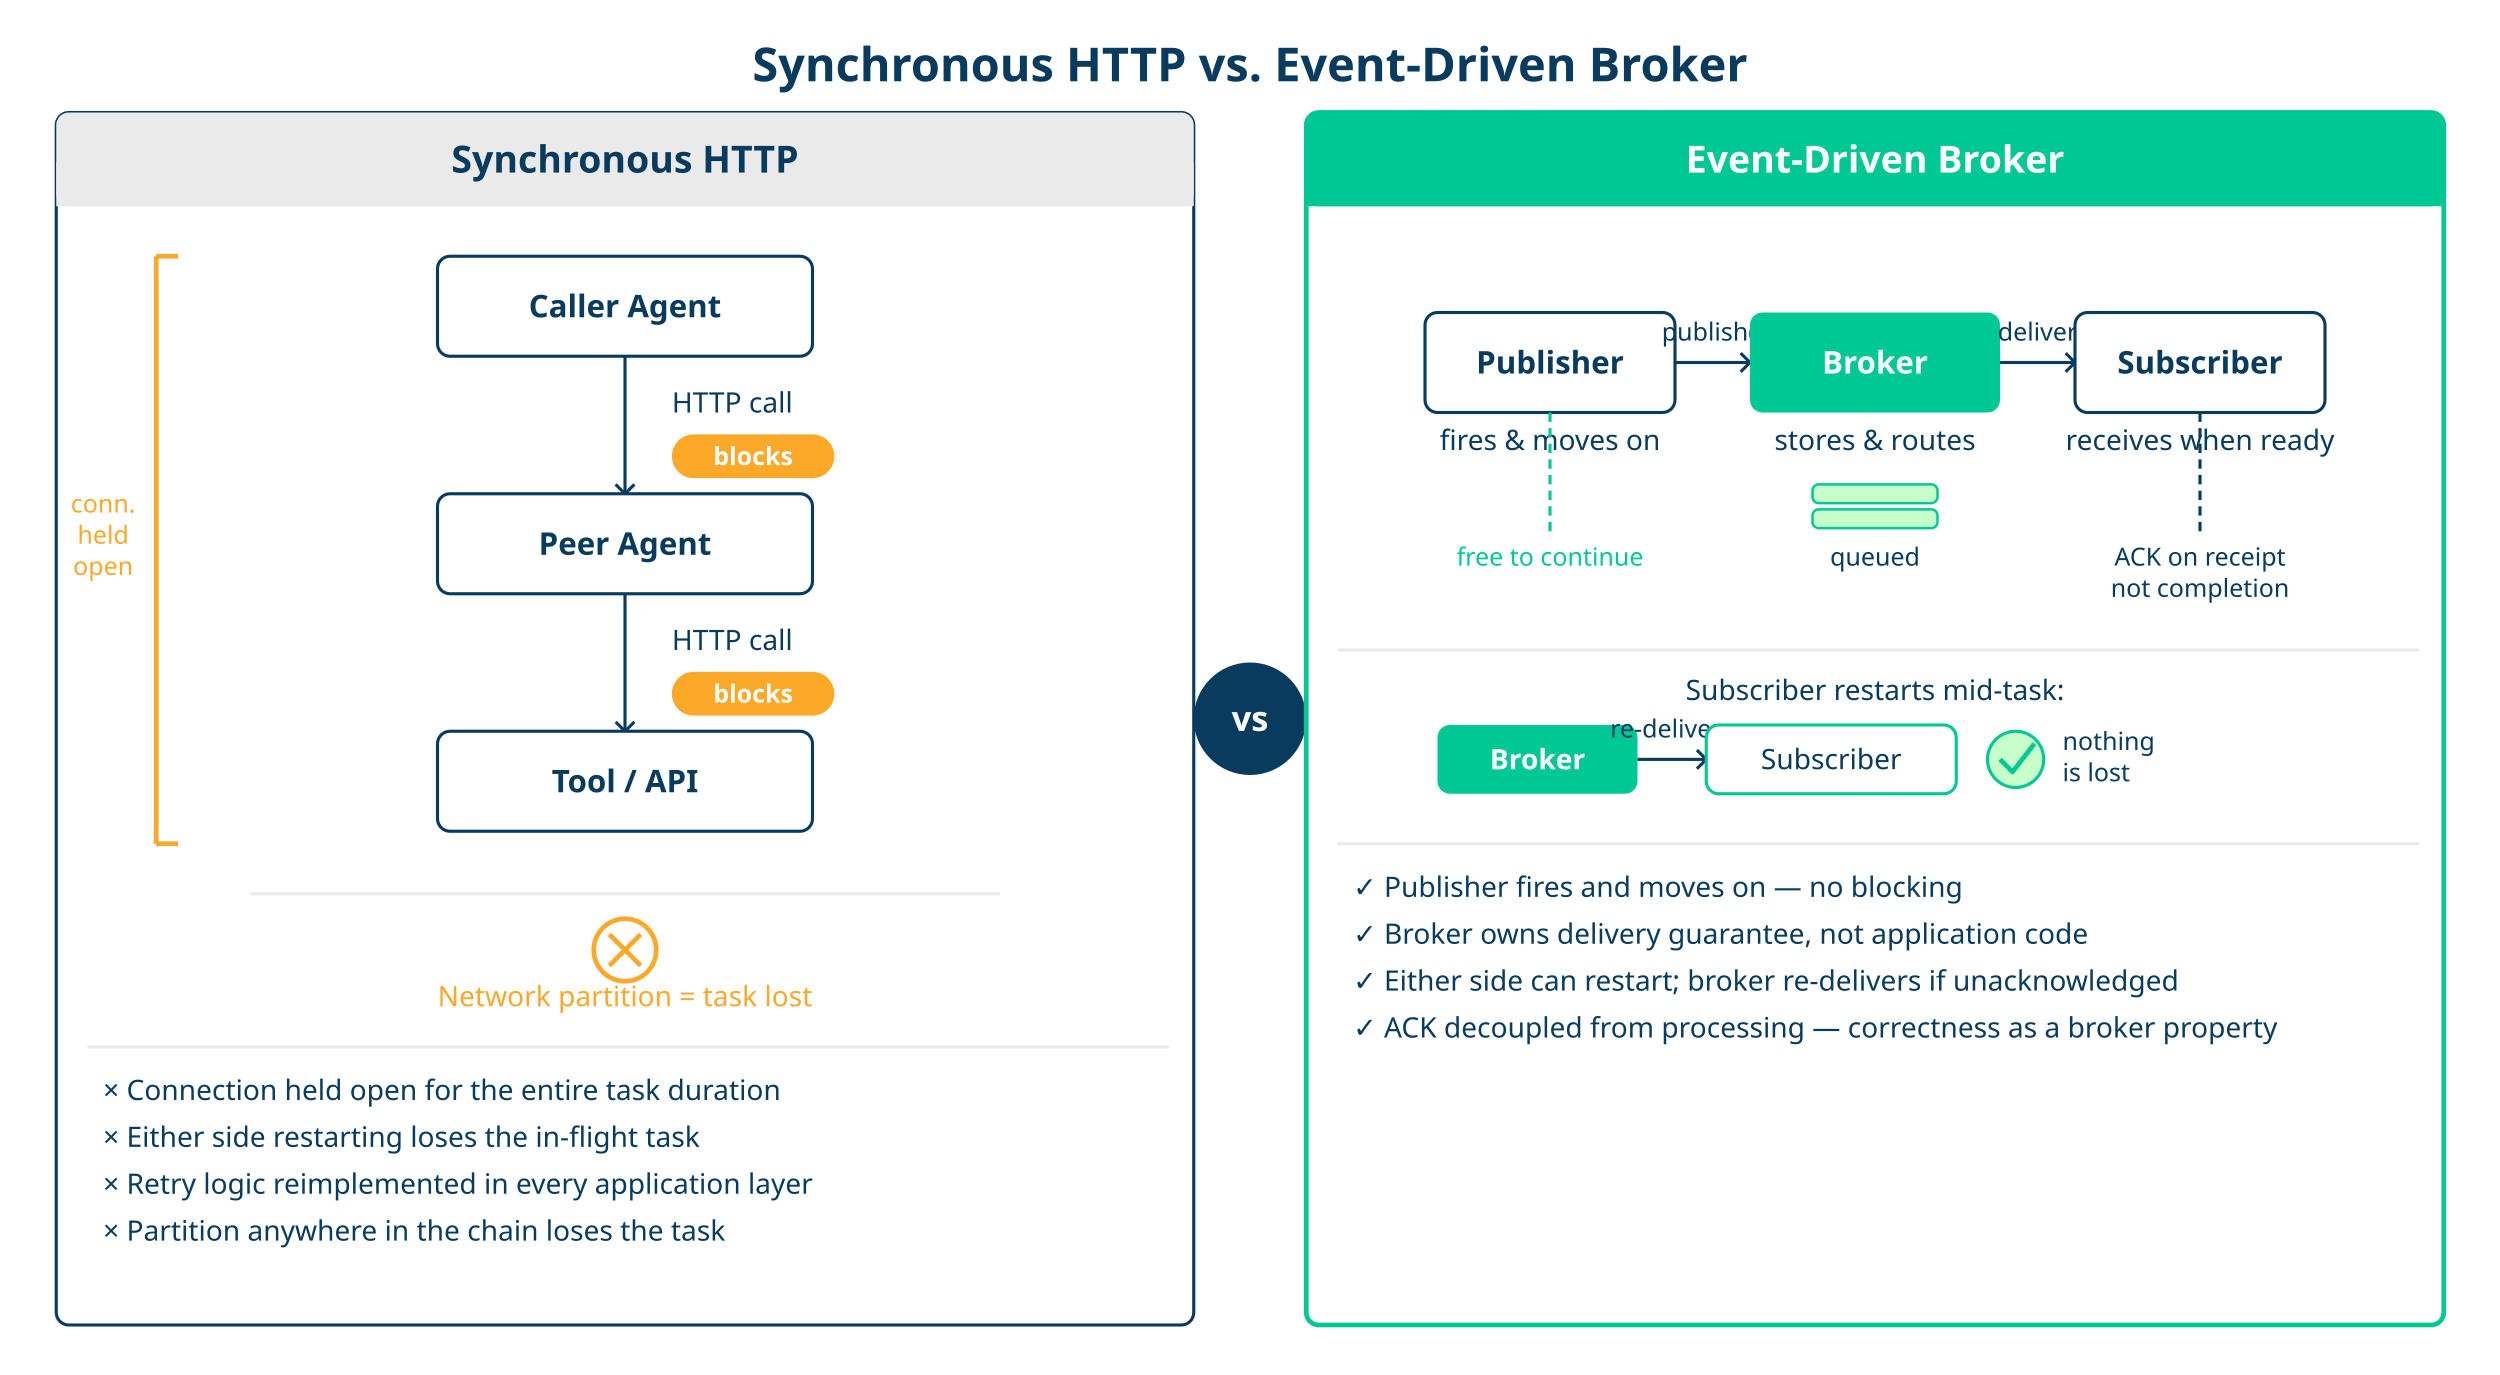
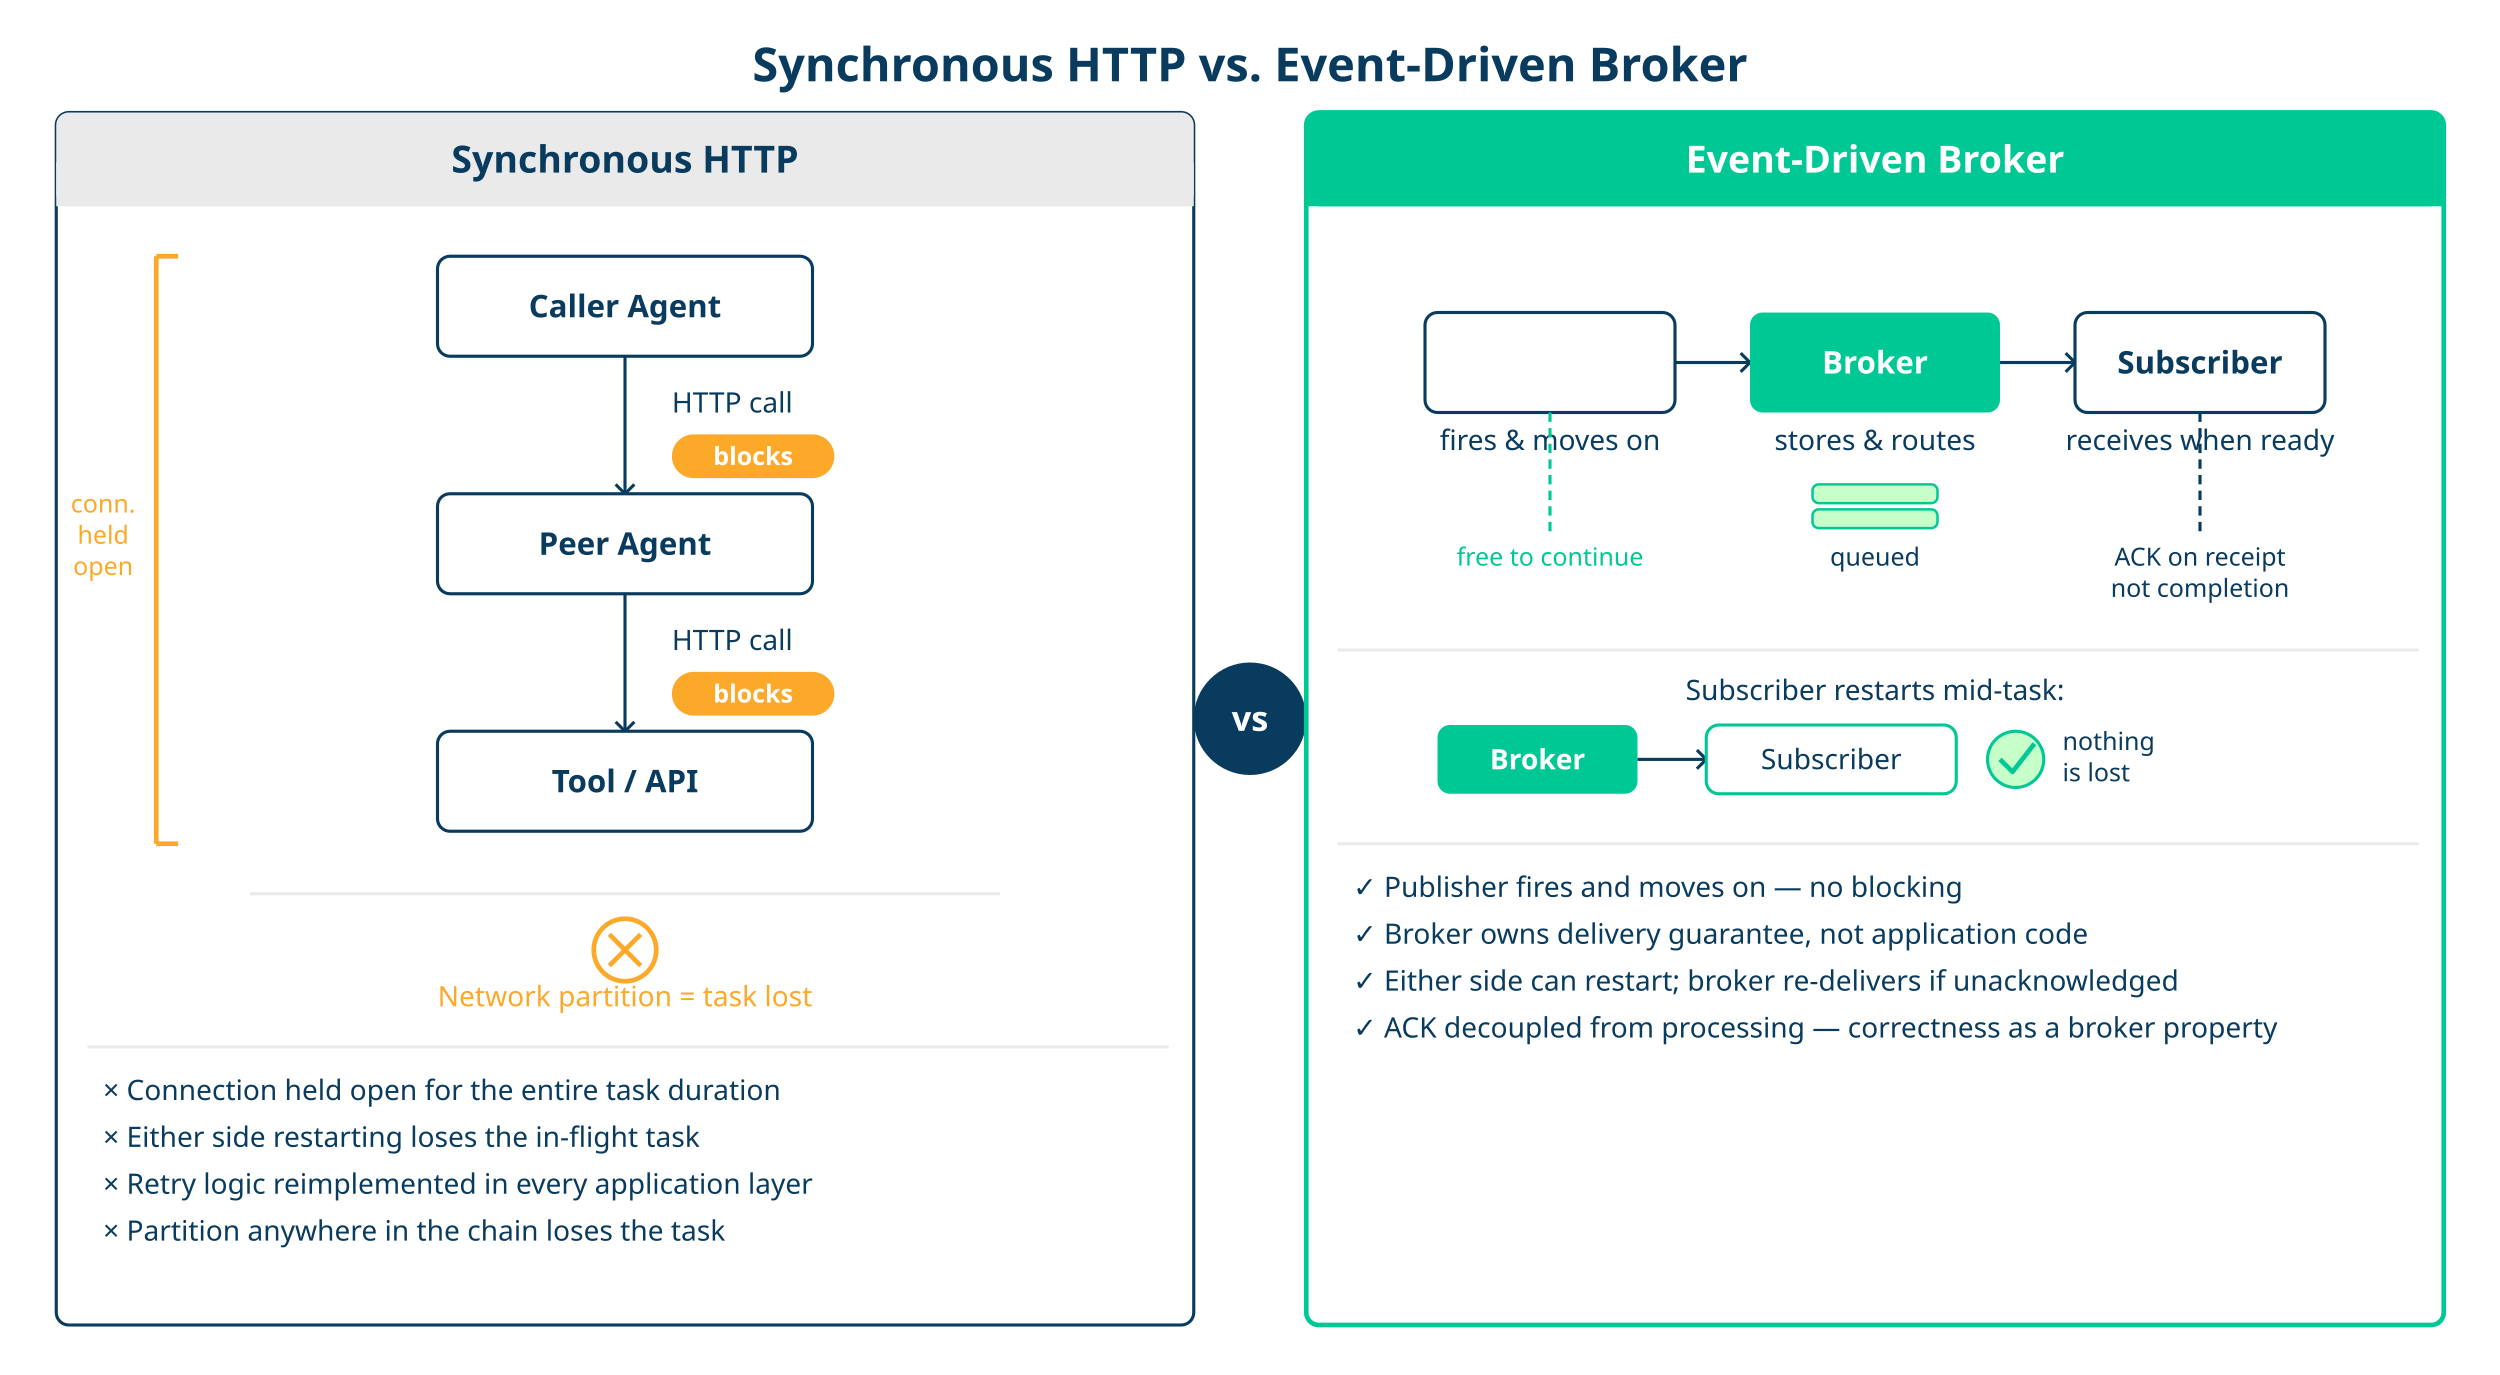
<svg xmlns="http://www.w3.org/2000/svg" viewBox="0 0 800 440" width="800" height="440">
  <rect width="800" height="440" fill="#FFFFFF" />
  <text x="400" y="26" font-family="Figtree, 'Segoe UI', sans-serif" font-size="15" font-weight="700" fill="#093B5F" text-anchor="middle">Synchronous HTTP vs. Event-Driven Broker</text>
  <rect x="18" y="36" width="364" height="388" rx="4" fill="#FFFFFF" stroke="#093B5F" stroke-width="1" />
  <rect x="18" y="36" width="364" height="30" rx="4" fill="#EAEAEA" />
  <rect x="18" y="52" width="364" height="14" fill="#EAEAEA" />
  <text x="200" y="51" font-family="Figtree, 'Segoe UI', sans-serif" font-size="12" font-weight="700" fill="#093B5F" text-anchor="middle" dominant-baseline="middle">Synchronous HTTP</text>
  <line x1="50" y1="82" x2="50" y2="270" stroke="#FCA829" stroke-width="1.5" />
  <line x1="50" y1="82" x2="57" y2="82" stroke="#FCA829" stroke-width="1.5" />
  <line x1="50" y1="270" x2="57" y2="270" stroke="#FCA829" stroke-width="1.5" />
  <text x="33" y="164" font-family="Figtree, 'Segoe UI', sans-serif" font-size="8" fill="#FCA829" text-anchor="middle">conn.</text>
  <text x="33" y="174" font-family="Figtree, 'Segoe UI', sans-serif" font-size="8" fill="#FCA829" text-anchor="middle">held</text>
  <text x="33" y="184" font-family="Figtree, 'Segoe UI', sans-serif" font-size="8" fill="#FCA829" text-anchor="middle">open</text>
  <rect x="140" y="82" width="120" height="32" rx="4" fill="#FFFFFF" stroke="#093B5F" stroke-width="1" />
  <text x="200" y="98" font-family="Figtree, 'Segoe UI', sans-serif" font-size="10" font-weight="700" fill="#093B5F" text-anchor="middle" dominant-baseline="middle">Caller Agent</text>
  <line x1="200" y1="114" x2="200" y2="158" stroke="#093B5F" stroke-width="1" />
  <polyline points="197,155 200,158 203,155" fill="none" stroke="#093B5F" stroke-width="1" />
  <text x="215" y="132" font-family="Figtree, 'Segoe UI', sans-serif" font-size="9" fill="#093B5F">HTTP call</text>
  <rect x="215" y="139" width="52" height="14" rx="7" fill="#FCA829" />
  <text x="241" y="146" font-family="Figtree, 'Segoe UI', sans-serif" font-size="8" font-weight="700" fill="#FFFFFF" text-anchor="middle" dominant-baseline="middle">blocks</text>
  <rect x="140" y="158" width="120" height="32" rx="4" fill="#FFFFFF" stroke="#093B5F" stroke-width="1" />
  <text x="200" y="174" font-family="Figtree, 'Segoe UI', sans-serif" font-size="10" font-weight="700" fill="#093B5F" text-anchor="middle" dominant-baseline="middle">Peer Agent</text>
  <line x1="200" y1="190" x2="200" y2="234" stroke="#093B5F" stroke-width="1" />
  <polyline points="197,231 200,234 203,231" fill="none" stroke="#093B5F" stroke-width="1" />
  <text x="215" y="208" font-family="Figtree, 'Segoe UI', sans-serif" font-size="9" fill="#093B5F">HTTP call</text>
  <rect x="215" y="215" width="52" height="14" rx="7" fill="#FCA829" />
  <text x="241" y="222" font-family="Figtree, 'Segoe UI', sans-serif" font-size="8" font-weight="700" fill="#FFFFFF" text-anchor="middle" dominant-baseline="middle">blocks</text>
  <rect x="140" y="234" width="120" height="32" rx="4" fill="#FFFFFF" stroke="#093B5F" stroke-width="1" />
  <text x="200" y="250" font-family="Figtree, 'Segoe UI', sans-serif" font-size="10" font-weight="700" fill="#093B5F" text-anchor="middle" dominant-baseline="middle">Tool / API</text>
  <line x1="80" y1="286" x2="320" y2="286" stroke="#EAEAEA" stroke-width="1" />
  <circle cx="200" cy="304" r="10" fill="#FFFFFF" stroke="#FCA829" stroke-width="1.5" />
  <line x1="195" y1="299" x2="205" y2="309" stroke="#FCA829" stroke-width="1.5" />
  <line x1="205" y1="299" x2="195" y2="309" stroke="#FCA829" stroke-width="1.5" />
  <text x="200" y="322" font-family="Figtree, 'Segoe UI', sans-serif" font-size="9" fill="#FCA829" text-anchor="middle">Network partition = task lost</text>
  <line x1="28" y1="335" x2="374" y2="335" stroke="#EAEAEA" stroke-width="1" />
  <text x="33" y="352" font-family="Figtree, 'Segoe UI', sans-serif" font-size="9" fill="#093B5F">× Connection held open for the entire task duration</text>
  <text x="33" y="367" font-family="Figtree, 'Segoe UI', sans-serif" font-size="9" fill="#093B5F">× Either side restarting loses the in-flight task</text>
  <text x="33" y="382" font-family="Figtree, 'Segoe UI', sans-serif" font-size="9" fill="#093B5F">× Retry logic reimplemented in every application layer</text>
  <text x="33" y="397" font-family="Figtree, 'Segoe UI', sans-serif" font-size="9" fill="#093B5F">× Partition anywhere in the chain loses the task</text>
  <circle cx="400" cy="230" r="18" fill="#093B5F" />
  <text x="400" y="230" font-family="Figtree, 'Segoe UI', sans-serif" font-size="11" font-weight="700" fill="#FFFFFF" text-anchor="middle" dominant-baseline="middle">vs</text>
  <rect x="418" y="36" width="364" height="388" rx="4" fill="#FFFFFF" stroke="#00C895" stroke-width="1.5" />
  <rect x="418" y="36" width="364" height="30" rx="4" fill="#00C895" />
  <rect x="418" y="52" width="364" height="14" fill="#00C895" />
  <text x="600" y="51" font-family="Figtree, 'Segoe UI', sans-serif" font-size="12" font-weight="700" fill="#FFFFFF" text-anchor="middle" dominant-baseline="middle">Event-Driven Broker</text>
  <rect x="456" y="100" width="80" height="32" rx="4" fill="#FFFFFF" stroke="#093B5F" stroke-width="1" />
-   <text x="496" y="116" font-family="Figtree, 'Segoe UI', sans-serif" font-size="10" font-weight="700" fill="#093B5F" text-anchor="middle" dominant-baseline="middle">Publisher</text>
  <line x1="536" y1="116" x2="560" y2="116" stroke="#093B5F" stroke-width="1" />
  <polyline points="557,113 560,116 557,119" fill="none" stroke="#093B5F" stroke-width="1" />
-   <text x="548" y="109" font-family="Figtree, 'Segoe UI', sans-serif" font-size="8" fill="#093B5F" text-anchor="middle">publish()</text>
  <rect x="560" y="100" width="80" height="32" rx="4" fill="#00C895" stroke="none" />
  <text x="600" y="116" font-family="Figtree, 'Segoe UI', sans-serif" font-size="10" font-weight="700" fill="#FFFFFF" text-anchor="middle" dominant-baseline="middle">Broker</text>
  <line x1="640" y1="116" x2="664" y2="116" stroke="#093B5F" stroke-width="1" />
  <polyline points="661,113 664,116 661,119" fill="none" stroke="#093B5F" stroke-width="1" />
-   <text x="652" y="109" font-family="Figtree, 'Segoe UI', sans-serif" font-size="8" fill="#093B5F" text-anchor="middle">deliver</text>
  <rect x="664" y="100" width="80" height="32" rx="4" fill="#FFFFFF" stroke="#093B5F" stroke-width="1" />
  <text x="704" y="116" font-family="Figtree, 'Segoe UI', sans-serif" font-size="10" font-weight="700" fill="#093B5F" text-anchor="middle" dominant-baseline="middle">Subscriber</text>
  <text x="496" y="144" font-family="Figtree, 'Segoe UI', sans-serif" font-size="9" fill="#093B5F" text-anchor="middle">fires &amp; moves on</text>
  <text x="600" y="144" font-family="Figtree, 'Segoe UI', sans-serif" font-size="9" fill="#093B5F" text-anchor="middle">stores &amp; routes</text>
  <text x="704" y="144" font-family="Figtree, 'Segoe UI', sans-serif" font-size="9" fill="#093B5F" text-anchor="middle">receives when ready</text>
  <line x1="496" y1="132" x2="496" y2="170" stroke="#00C895" stroke-width="1" stroke-dasharray="3,2" />
  <text x="496" y="181" font-family="Figtree, 'Segoe UI', sans-serif" font-size="8" fill="#00C895" text-anchor="middle">free to continue</text>
  <rect x="580" y="155" width="40" height="6" rx="2" fill="#C7FFCB" stroke="#00C895" stroke-width="0.8" />
  <rect x="580" y="163" width="40" height="6" rx="2" fill="#C7FFCB" stroke="#00C895" stroke-width="0.8" />
  <text x="600" y="181" font-family="Figtree, 'Segoe UI', sans-serif" font-size="8" fill="#093B5F" text-anchor="middle">queued</text>
  <line x1="704" y1="132" x2="704" y2="170" stroke="#093B5F" stroke-width="1" stroke-dasharray="3,2" />
  <text x="704" y="181" font-family="Figtree, 'Segoe UI', sans-serif" font-size="8" fill="#093B5F" text-anchor="middle">ACK on receipt</text>
  <text x="704" y="191" font-family="Figtree, 'Segoe UI', sans-serif" font-size="8" fill="#093B5F" text-anchor="middle">not completion</text>
  <line x1="428" y1="208" x2="774" y2="208" stroke="#EAEAEA" stroke-width="1" />
  <text x="600" y="224" font-family="Figtree, 'Segoe UI', sans-serif" font-size="9" fill="#093B5F" text-anchor="middle">Subscriber restarts mid-task:</text>
  <rect x="460" y="232" width="64" height="22" rx="4" fill="#00C895" />
  <text x="492" y="243" font-family="Figtree, 'Segoe UI', sans-serif" font-size="9" font-weight="700" fill="#FFFFFF" text-anchor="middle" dominant-baseline="middle">Broker</text>
  <line x1="524" y1="243" x2="546" y2="243" stroke="#093B5F" stroke-width="1" />
  <polyline points="543,240 546,243 543,246" fill="none" stroke="#093B5F" stroke-width="1" />
-   <text x="535" y="236" font-family="Figtree, 'Segoe UI', sans-serif" font-size="8" fill="#093B5F" text-anchor="middle">re-delivers</text>
  <rect x="546" y="232" width="80" height="22" rx="4" fill="#FFFFFF" stroke="#00C895" stroke-width="1" />
  <text x="586" y="243" font-family="Figtree, 'Segoe UI', sans-serif" font-size="9" fill="#093B5F" text-anchor="middle" dominant-baseline="middle">Subscriber</text>
  <circle cx="645" cy="243" r="9" fill="#C7FFCB" stroke="#00C895" stroke-width="1" />
  <polyline points="640,243 644,247 651,238" fill="none" stroke="#00C895" stroke-width="1.5" stroke-linejoin="round" />
  <text x="660" y="240" font-family="Figtree, 'Segoe UI', sans-serif" font-size="8" fill="#093B5F">nothing</text>
  <text x="660" y="250" font-family="Figtree, 'Segoe UI', sans-serif" font-size="8" fill="#093B5F">is lost</text>
  <line x1="428" y1="270" x2="774" y2="270" stroke="#EAEAEA" stroke-width="1" />
  <text x="433" y="287" font-family="Figtree, 'Segoe UI', sans-serif" font-size="9" fill="#093B5F">✓ Publisher fires and moves on — no blocking</text>
  <text x="433" y="302" font-family="Figtree, 'Segoe UI', sans-serif" font-size="9" fill="#093B5F">✓ Broker owns delivery guarantee, not application code</text>
  <text x="433" y="317" font-family="Figtree, 'Segoe UI', sans-serif" font-size="9" fill="#093B5F">✓ Either side can restart; broker re-delivers if unacknowledged</text>
  <text x="433" y="332" font-family="Figtree, 'Segoe UI', sans-serif" font-size="9" fill="#093B5F">✓ ACK decoupled from processing — correctness as a broker property</text>
</svg>
